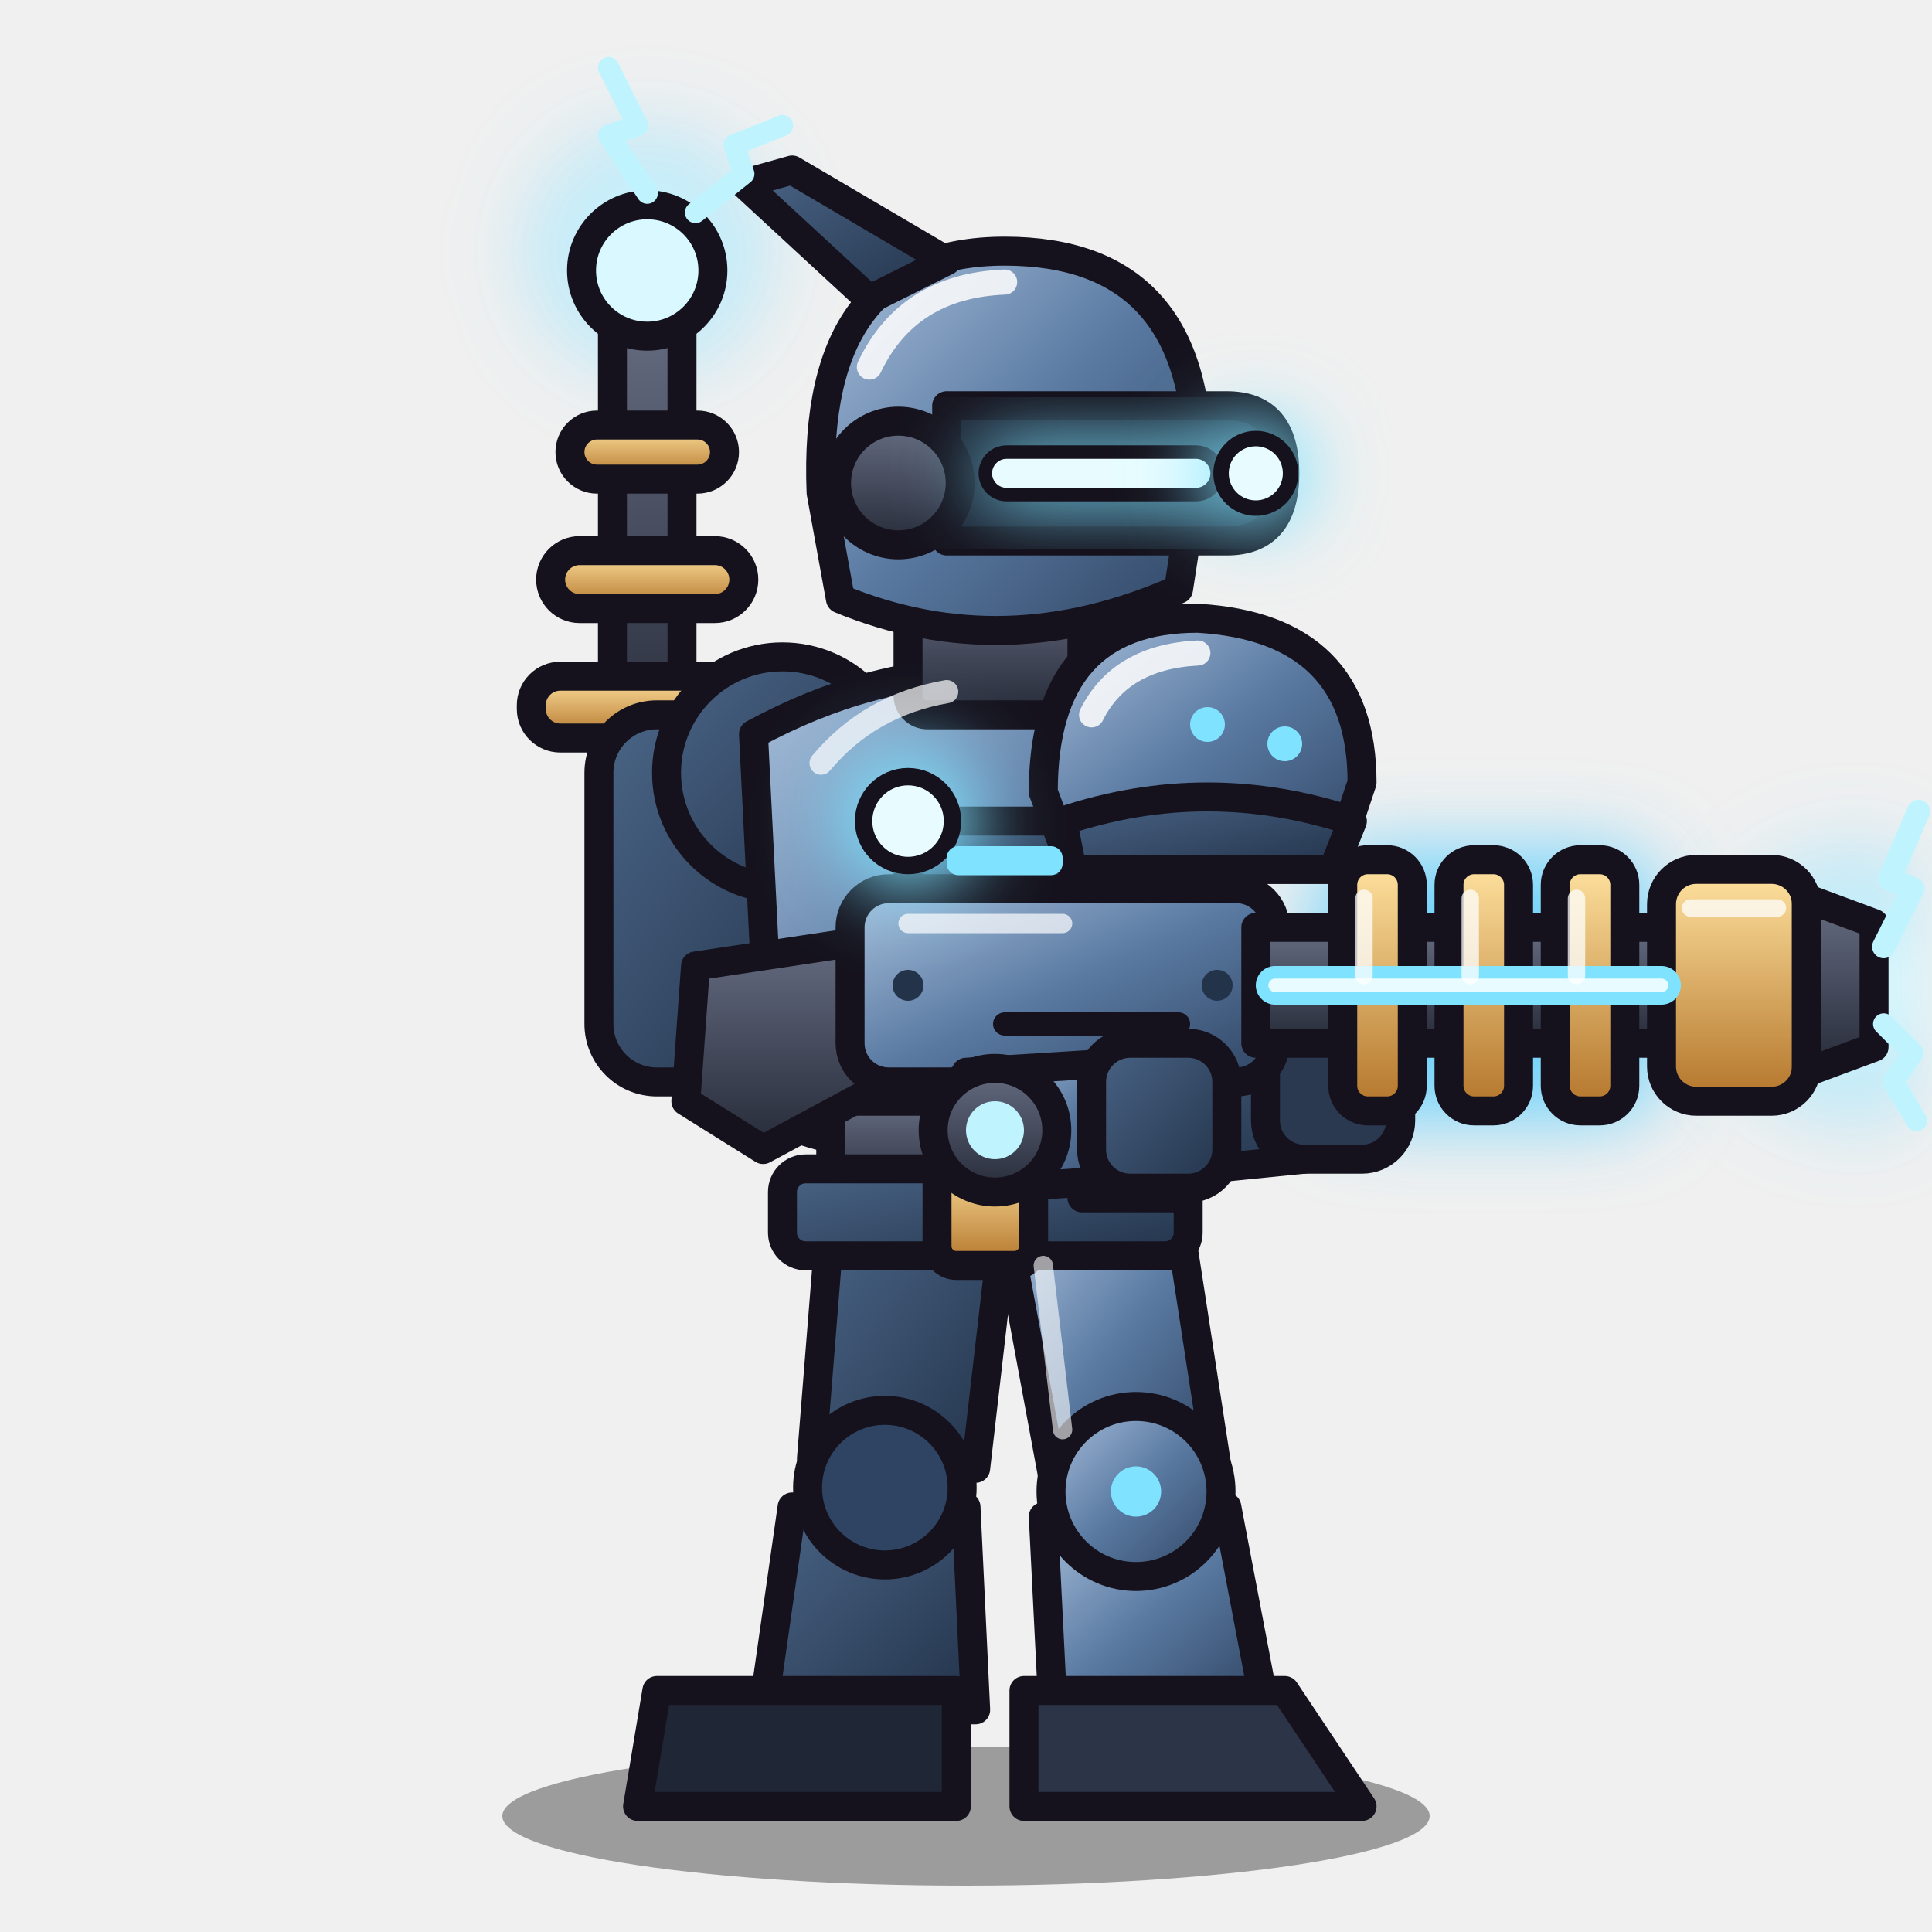
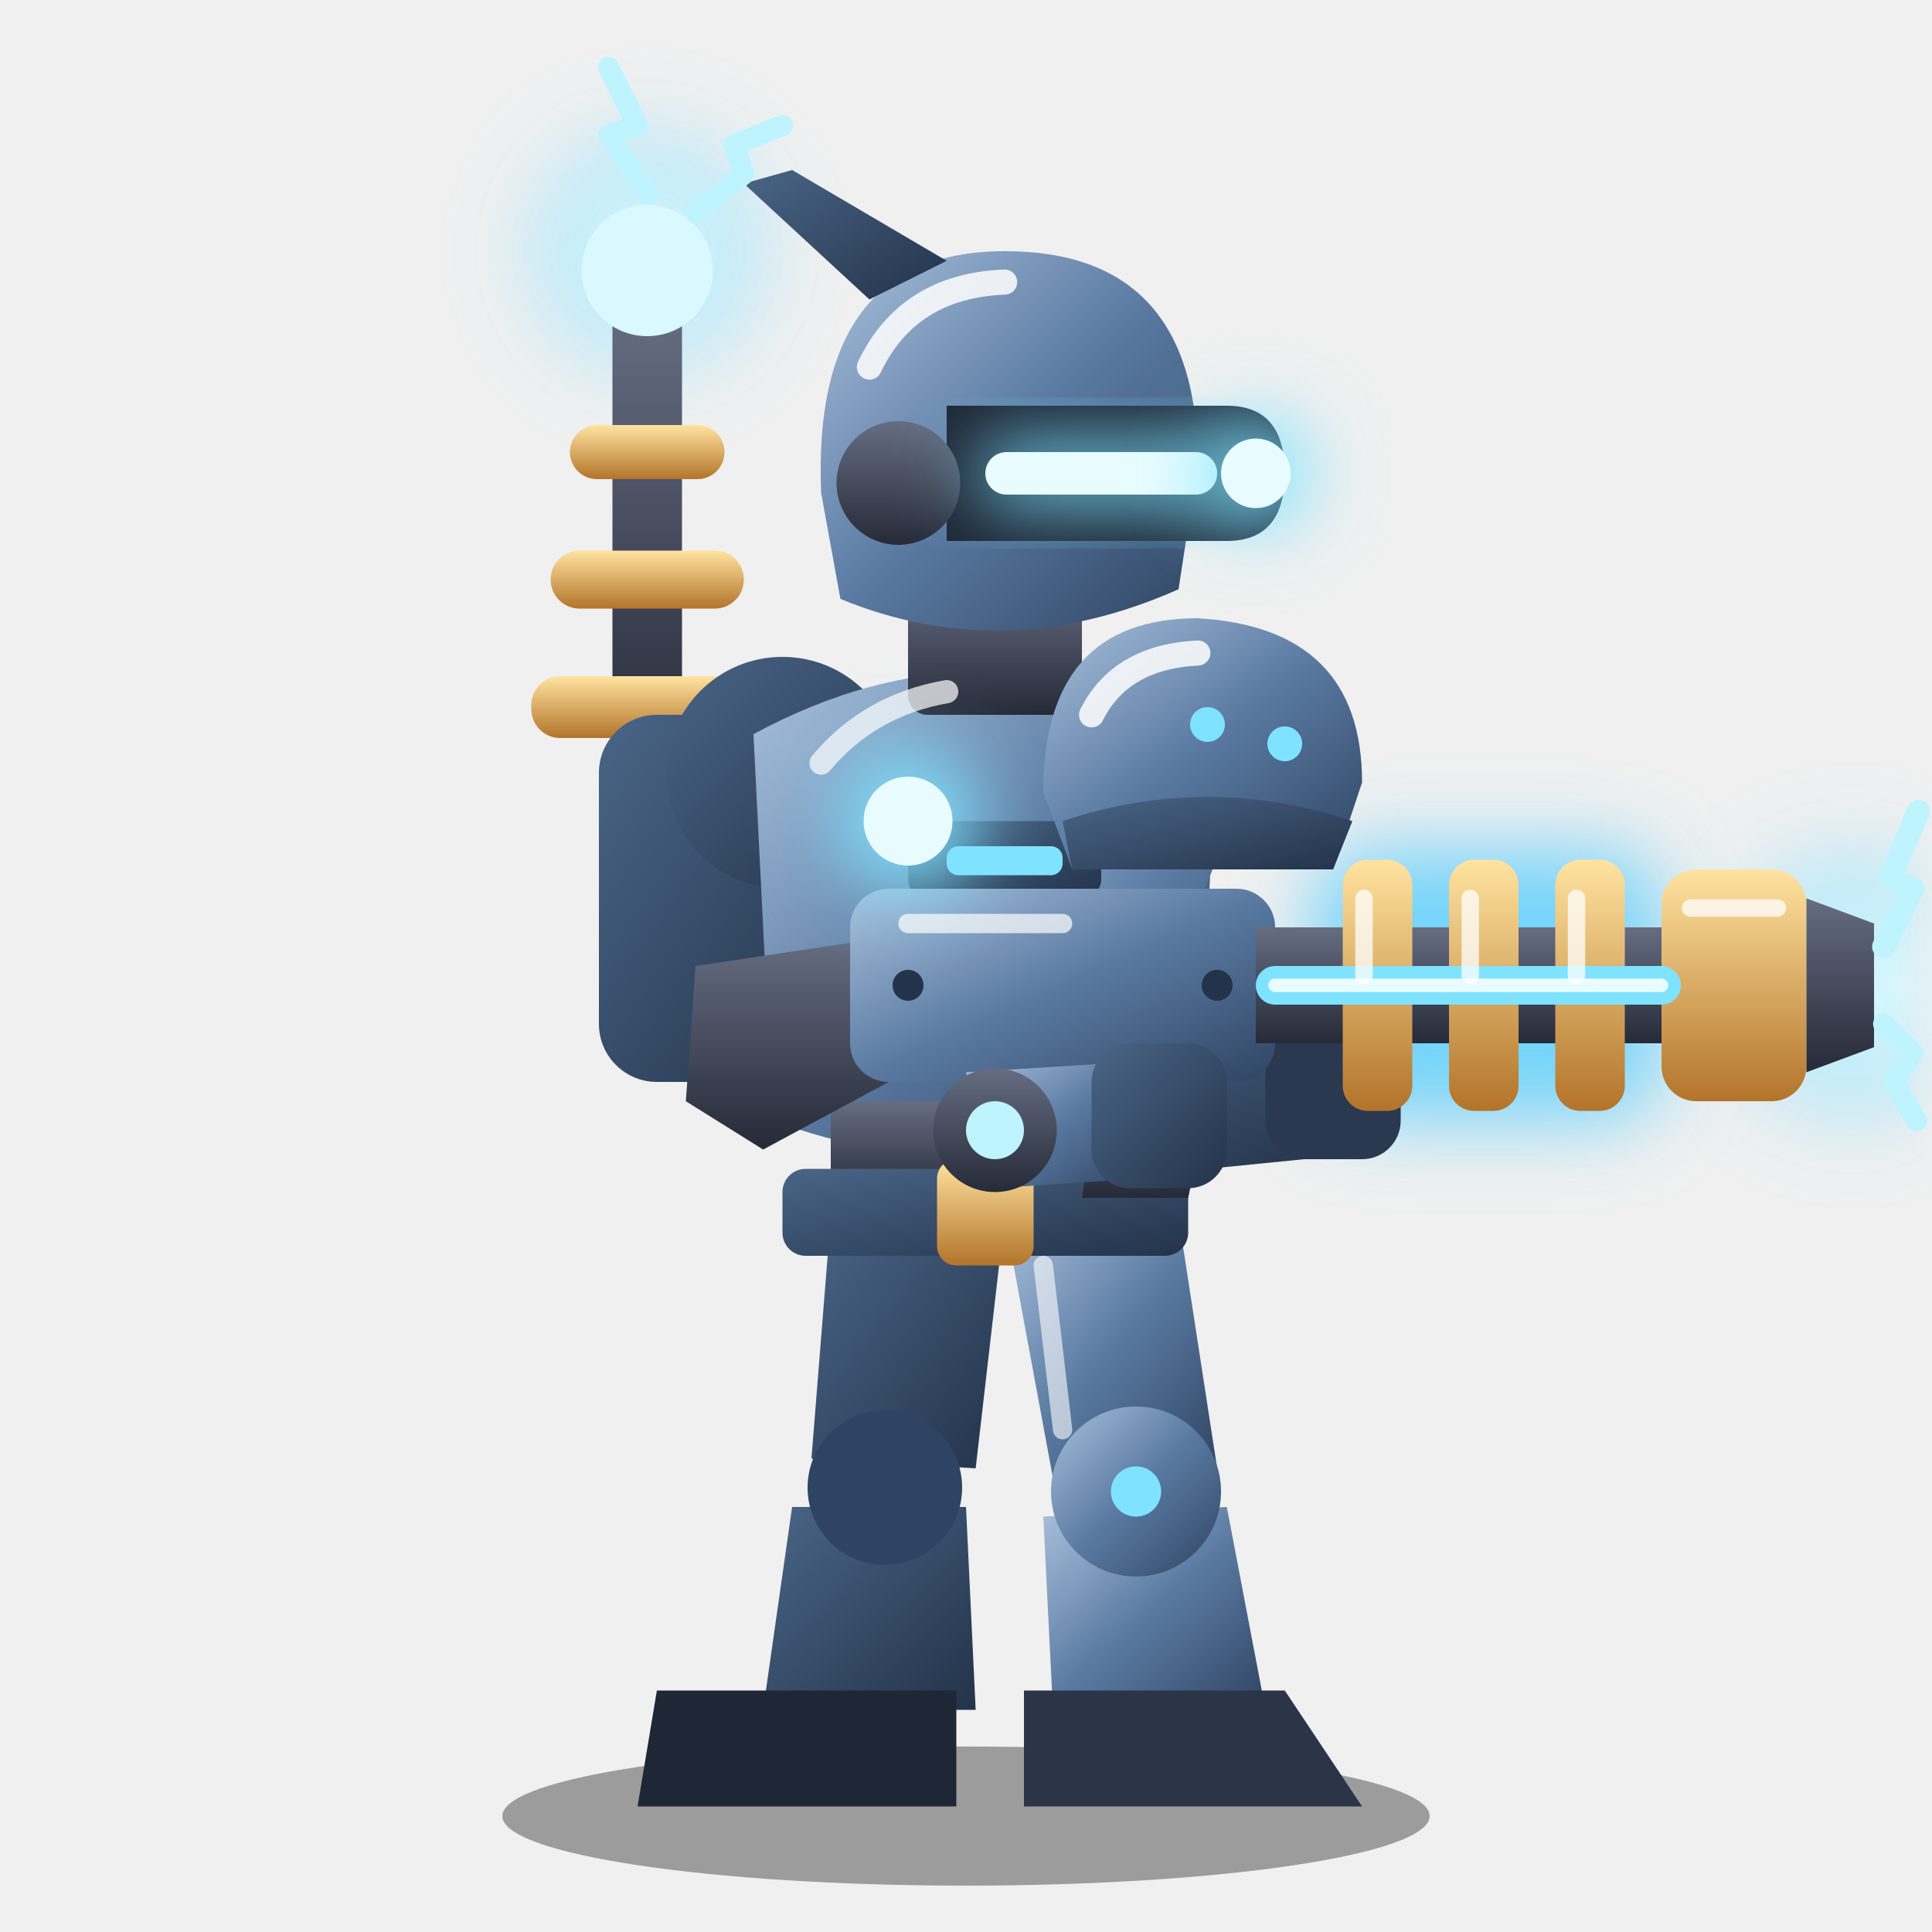
<svg xmlns="http://www.w3.org/2000/svg" viewBox="0 0 100 100" width="512" height="512" data-hand="51.5,58.5">
  <defs>
    <linearGradient id="hull" x1="0" y1="0" x2="1" y2="1">
      <stop offset="0" stop-color="#a9c0dc" />
      <stop offset=".5" stop-color="#5a7aa2" />
      <stop offset="1" stop-color="#2f4462" />
    </linearGradient>
    <linearGradient id="hullD" x1="0" y1="0" x2="1" y2="1">
      <stop offset="0" stop-color="#4a6587" />
      <stop offset="1" stop-color="#23334a" />
    </linearGradient>
    <linearGradient id="iron" x1="0" y1="0" x2="0" y2="1">
      <stop offset="0" stop-color="#666d82" />
      <stop offset="1" stop-color="#262a38" />
    </linearGradient>
    <linearGradient id="brass" x1="0" y1="0" x2="0" y2="1">
      <stop offset="0" stop-color="#ffe3a0" />
      <stop offset="1" stop-color="#b3742a" />
    </linearGradient>
    <radialGradient id="arc" cx=".5" cy=".5" r=".5">
      <stop offset="0" stop-color="#ffffff" />
      <stop offset=".4" stop-color="#bff4ff" />
      <stop offset="1" stop-color="#3fc8ff" stop-opacity="0" />
    </radialGradient>
    <filter id="glow" x="-80%" y="-80%" width="260%" height="260%">
      <feGaussianBlur stdDeviation="2" />
    </filter>
  </defs>
  <ellipse cx="50" cy="94" rx="24" ry="3.6" fill="#000" opacity=".35" />
  <rect class="wpn" x="68" y="44" width="18" height="14" rx="3" fill="#3fc8ff" opacity=".7" filter="url(#glow)" />
  <circle cx="33.5" cy="13" r="7" fill="url(#arc)" filter="url(#glow)" />
  <circle class="wpn" cx="96" cy="51" r="8" fill="url(#arc)" filter="url(#glow)" />
-   <g stroke="#15121d" stroke-width="1.5" stroke-linejoin="round" stroke-linecap="round">
+   <g stroke="none" stroke-width="1.5" stroke-linejoin="round" stroke-linecap="round">
    <rect x="31.7" y="16" width="3.6" height="24" fill="url(#iron)" />
    <rect x="27.5" y="35" width="12" height="3.2" rx="1.5" fill="url(#brass)" />
    <rect x="28.5" y="28.5" width="10" height="3" rx="1.5" fill="url(#brass)" />
    <rect x="29.5" y="22" width="8" height="2.8" rx="1.4" fill="url(#brass)" />
    <circle cx="33.5" cy="14" r="3.4" fill="#d9f8ff" />
    <rect x="31" y="37" width="13" height="19" rx="3" fill="url(#hullD)" />
    <path d="M51 56 L67 54.5 L67.5 60 L52.5 61.5 Z" fill="url(#hullD)" />
    <rect class="wpn" x="65.5" y="52" width="7" height="8" rx="2" fill="#2a3850" />
    <path d="M43 63 L52 63 L50.5 76 L42 75.5 Z" fill="url(#hullD)" />
    <path d="M41 78 L50 78 L50.5 88.5 L39.5 88.5 Z" fill="url(#hullD)" />
    <circle cx="45.8" cy="77" r="4" fill="#2f4462" />
    <path d="M34 87.5 h15.5 v6 h-16.5 z" fill="#1f2636" />
    <path d="M52 63 L61 63 L63 76 L54.5 76.5 Z" fill="url(#hull)" />
    <path d="M54 78.5 L63.5 78 L65.5 88.5 L54.5 88.5 Z" fill="url(#hull)" />
    <circle cx="58.8" cy="77.2" r="4.4" fill="url(#hull)" />
    <path d="M53 87.5 h13.5 l4 6 h-17.5 z" fill="#2c3448" />
    <circle cx="40.5" cy="40" r="6" fill="url(#hullD)" />
    <path d="M39 38 Q51 31.5 63 38 L62 58 Q51 62 40 58 Z" fill="url(#hull)" />
    <path class="wpn" d="M43 57 h16 v5 h-16 z" fill="url(#iron)" />
    <rect x="40.5" y="60.5" width="21" height="4.5" rx="1.2" fill="url(#hullD)" />
    <rect x="48.5" y="60" width="5" height="5.5" rx="1" fill="url(#brass)" />
    <rect x="47" y="30" width="9" height="7" rx="1" fill="url(#iron)" />
    <path d="M42.5 25.5 Q42 13 52 13 Q62 13 62 24 L61 30.5 Q52 34.5 43.5 31 Z" fill="url(#hull)" />
    <path d="M45 15.5 L38.5 9.5 L41 8.8 L49 13.5 Z" fill="url(#hullD)" />
    <path d="M49 21 h14.5 q3 0 3 3.5 q0 3.5 -3 3.5 h-14.5 z" fill="#1d2433" />
    <circle cx="46.5" cy="25" r="3.2" fill="url(#iron)" />
    <path d="M56 41 L64 42 L57 59 L50 56 Z" fill="url(#hull)" />
    <path d="M36 50 L46 48.5 L46 56 L39.5 59.5 L35.5 57 Z" fill="url(#iron)" />
    <path d="M57 55 L63 55 L61.5 62 L56 62 Z" fill="url(#iron)" />
    <rect class="wpn" x="47" y="42.5" width="10" height="4" rx="1" fill="url(#hullD)" />
    <rect class="wpn" x="44" y="46" width="22" height="10" rx="2" fill="url(#hull)" />
    <path class="wpn" d="M52 53 h9" stroke-width="1.2" />
    <rect class="wpn" x="65" y="48" width="22" height="6" fill="url(#iron)" />
    <rect class="wpn" x="69.5" y="44.5" width="3.6" height="13" rx="1.3" fill="url(#brass)" />
    <rect class="wpn" x="75" y="44.5" width="3.6" height="13" rx="1.3" fill="url(#brass)" />
    <rect class="wpn" x="80.5" y="44.5" width="3.6" height="13" rx="1.3" fill="url(#brass)" />
    <rect class="wpn" x="86" y="45" width="7.5" height="12" rx="1.8" fill="url(#brass)" />
    <path class="wpn" d="M93.5 46.5 L97 47.8 L97 54.2 L93.5 55.5 Z" fill="url(#iron)" />
    <path d="M50 55.5 L58 55 L59 61 L51.5 61.5 Z" fill="url(#hull)" />
    <circle cx="51.5" cy="58.5" r="3.2" fill="url(#iron)" />
    <rect x="56.5" y="54" width="7" height="7.5" rx="2" fill="url(#hullD)" />
    <path d="M54 41 Q54 32 62 32 Q70.5 32.5 70.5 40.5 L69 45 L55.5 45 Z" fill="url(#hull)" />
    <path d="M55 42.5 Q62.5 40 70 42.5 L69 45 L55.5 45 Z" fill="url(#hullD)" />
  </g>
  <rect x="50.5" y="23" width="13" height="3" rx="1.5" fill="#7fe3ff" filter="url(#glow)" />
-   <rect x="51" y="23.4" width="12" height="2.2" rx="1.1" fill="#e8fcff" stroke="#15121d" stroke-width=".7" />
+   <rect x="51" y="23.4" width="12" height="2.2" rx="1.1" fill="#e8fcff" stroke="none" stroke-width=".7" />
  <circle cx="65" cy="24.5" r="2.8" fill="#7fe3ff" filter="url(#glow)" />
-   <circle cx="65" cy="24.5" r="1.8" fill="#e8fcff" stroke="#15121d" stroke-width=".8" />
+   <circle cx="65" cy="24.5" r="1.8" fill="#e8fcff" stroke="none" stroke-width=".8" />
  <circle cx="47" cy="42.5" r="3.6" fill="#7fe3ff" filter="url(#glow)" />
-   <circle cx="47" cy="42.5" r="2.3" fill="#e8fcff" stroke="#15121d" stroke-width=".9" />
+   <circle cx="47" cy="42.5" r="2.3" fill="#e8fcff" stroke="none" stroke-width=".9" />
  <circle cx="51.5" cy="58.5" r="1.5" fill="#bff4ff" />
  <path class="wpn" d="M66 51 h20" stroke="#7fe3ff" stroke-width="2" stroke-linecap="round" />
  <path class="wpn" d="M66 51 h20" stroke="#e8fcff" stroke-width=".7" stroke-linecap="round" />
  <path class="wpn" d="M70.6 46.5 v4 M76.1 46.5 v4 M81.6 46.5 v4 M87.5 47 h4.5" stroke="#fff" stroke-width=".9" opacity=".75" stroke-linecap="round" />
  <rect class="wpn" x="49" y="43.8" width="6" height="1.5" rx=".6" fill="#7fe3ff" />
  <g fill="#7fe3ff">
    <circle cx="58.8" cy="77.2" r="1.3" />
    <circle cx="62.5" cy="37.5" r=".9" />
    <circle cx="66.5" cy="38.5" r=".9" />
  </g>
  <g fill="#23334a">
    <circle cx="47" cy="51" r=".8" />
    <circle cx="63" cy="51" r=".8" />
  </g>
  <path class="wpn" d="M97.5 49 l1.5 -3 l-1.2 -.5 l1.5 -3.5" stroke="#bff4ff" stroke-width="1.2" fill="none" stroke-linejoin="round" stroke-linecap="round" />
  <path class="wpn" d="M97.5 53 l1.5 1.5 l-1 1.5 l1.2 2" stroke="#bff4ff" stroke-width="1.1" fill="none" stroke-linejoin="round" stroke-linecap="round" />
  <path d="M33.5 10 l-2 -3 l1.5 -.5 l-1.5 -3 M36 11 l2.5 -2 l-.5 -1.5 l2.5 -1" stroke="#bff4ff" stroke-width="1.1" fill="none" stroke-linejoin="round" stroke-linecap="round" />
  <path d="M45 19 Q47 14.8 52 14.6" stroke="#fff" stroke-width="1.3" fill="none" opacity=".85" stroke-linecap="round" />
  <path d="M56.5 37 Q58 34 62 33.8" stroke="#fff" stroke-width="1.3" fill="none" opacity=".85" stroke-linecap="round" />
  <path d="M42.5 39.5 Q45 36.5 49 35.8" stroke="#fff" stroke-width="1.2" fill="none" opacity=".7" stroke-linecap="round" />
  <path class="wpn" d="M47 47.8 h8" stroke="#fff" stroke-width="1" opacity=".7" stroke-linecap="round" />
  <path d="M54 65.5 l1 8.5" stroke="#fff" stroke-width="1" opacity=".6" stroke-linecap="round" />
</svg>
